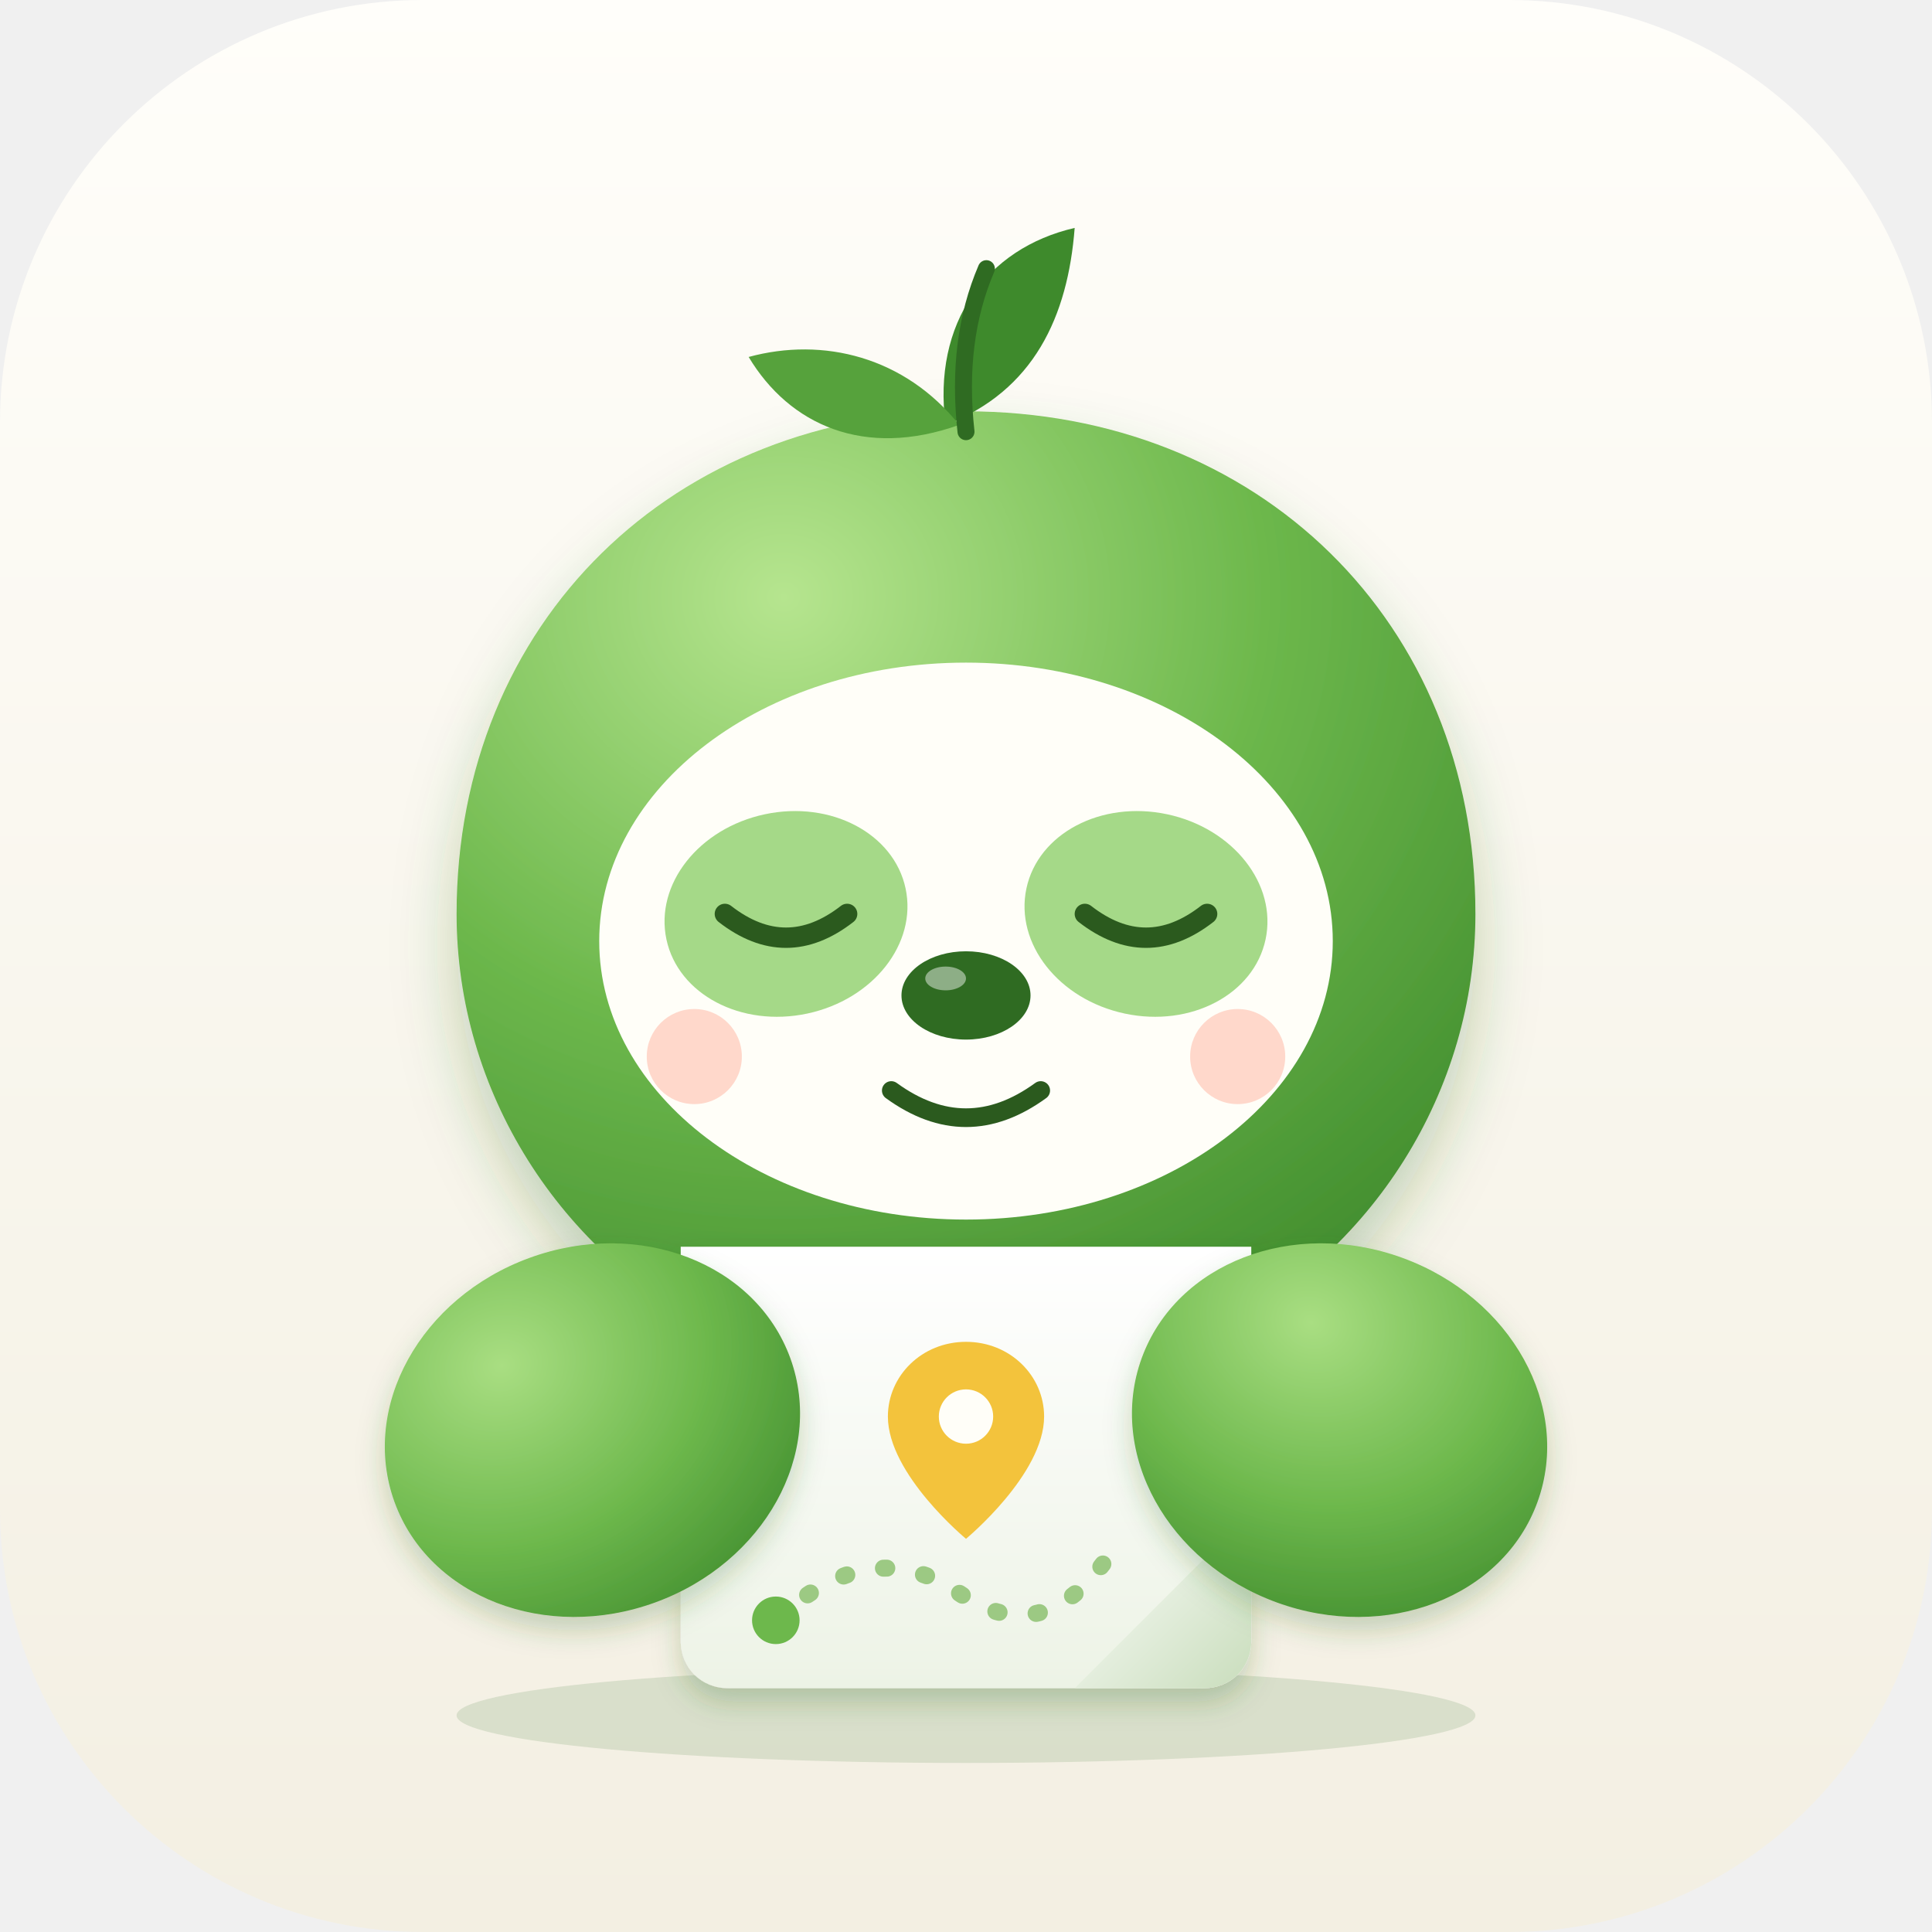
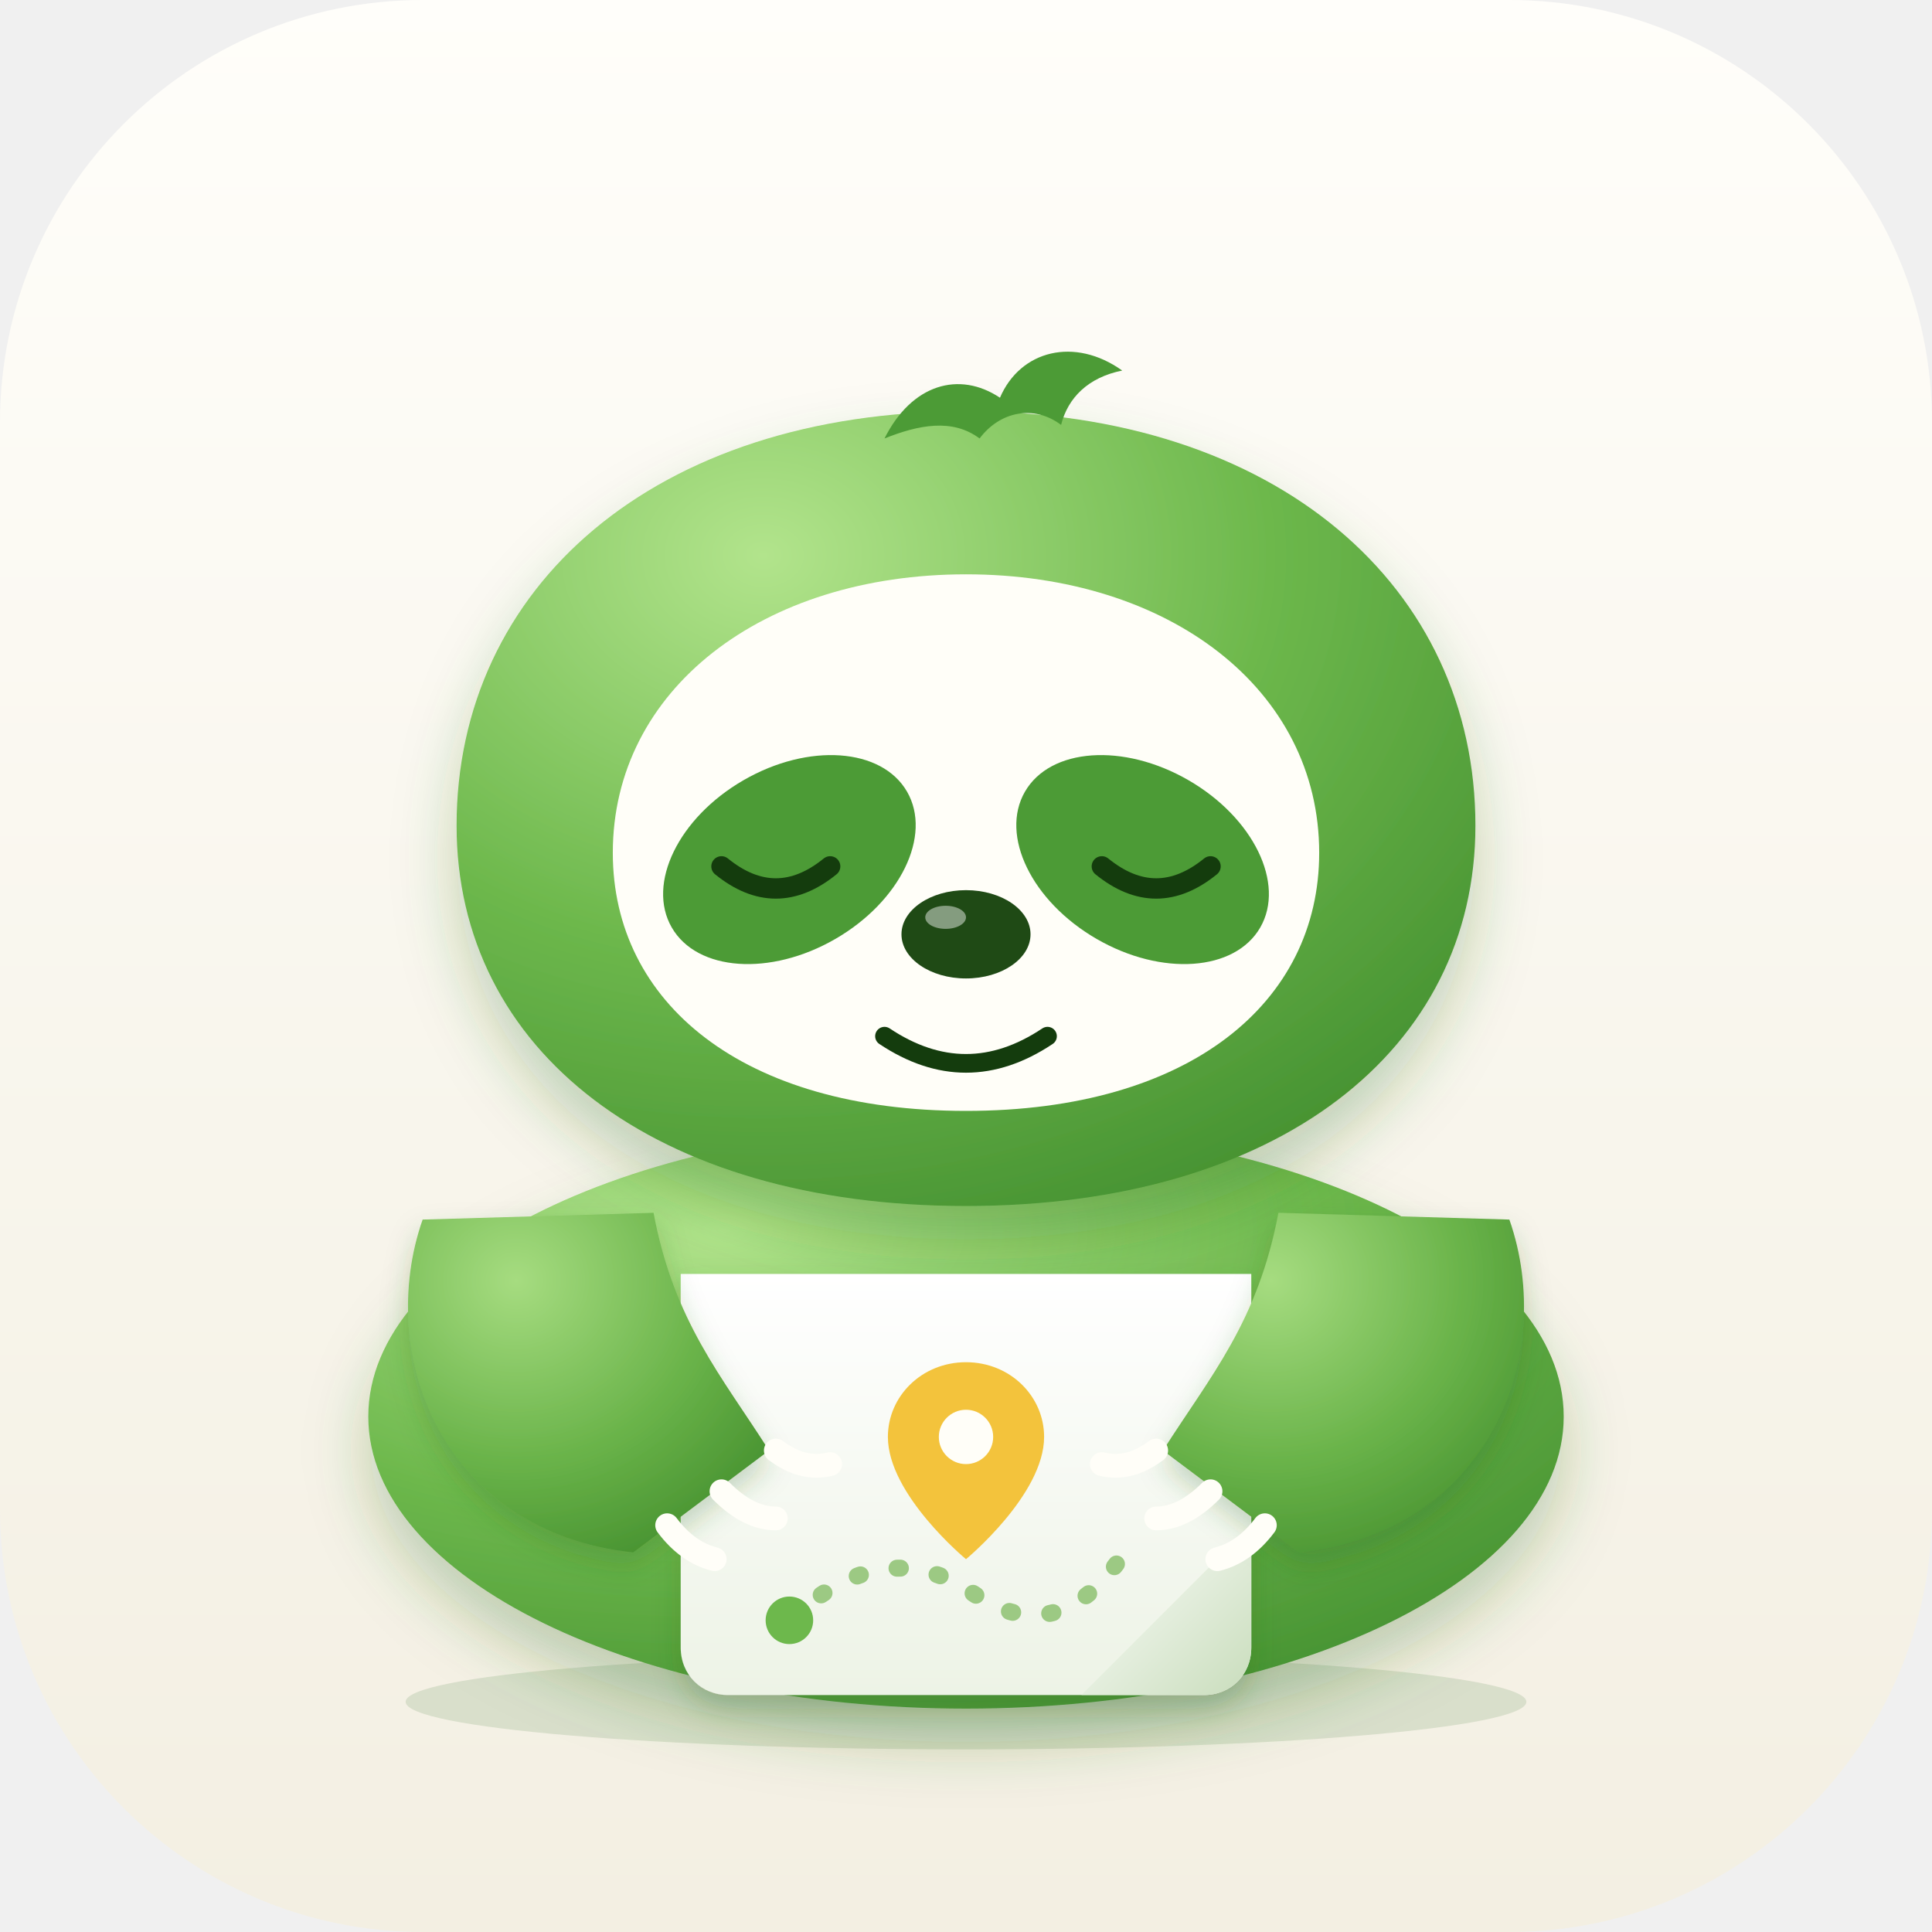
<svg xmlns="http://www.w3.org/2000/svg" viewBox="0 0 512 512">
  <defs>
    <linearGradient id="tile" x1="0" y1="0" x2="0" y2="1">
      <stop offset="0" stop-color="#FFFEFA" />
      <stop offset="1" stop-color="#F3EFE2" />
    </linearGradient>
-     <radialGradient id="body" cx="0.32" cy="0.2" r="0.95">
-       <stop offset="0" stop-color="#B6E58F" />
+     <radialGradient id="fur" cx="0.3" cy="0.18" r="1">
+       <stop offset="0" stop-color="#B2E48C" />
      <stop offset="0.5" stop-color="#6DB84C" />
      <stop offset="1" stop-color="#3E8A2C" />
    </radialGradient>
-     <radialGradient id="arm" cx="0.35" cy="0.25" r="0.9">
-       <stop offset="0" stop-color="#A9DE82" />
-       <stop offset="0.55" stop-color="#6DB84C" />
-       <stop offset="1" stop-color="#3F8B2D" />
+     <radialGradient id="arm" cx="0.3" cy="0.2" r="1">
+       <stop offset="0" stop-color="#A6DC80" />
+       <stop offset="0.55" stop-color="#68B248" />
+       <stop offset="1" stop-color="#3D8829" />
    </radialGradient>
    <linearGradient id="paper" x1="0" y1="0" x2="0" y2="1">
      <stop offset="0" stop-color="#FFFFFF" />
      <stop offset="1" stop-color="#EDF3E6" />
    </linearGradient>
    <linearGradient id="curl" x1="0" y1="0" x2="1" y2="1">
      <stop offset="0" stop-color="#FFFFFF" />
      <stop offset="1" stop-color="#C9DDBC" />
    </linearGradient>
    <filter id="soft" x="-20%" y="-20%" width="140%" height="150%">
      <feDropShadow dx="0" dy="10" stdDeviation="9" flood-color="#2F6B22" flood-opacity="0.28" />
    </filter>
    <filter id="small" x="-20%" y="-20%" width="140%" height="150%">
      <feDropShadow dx="0" dy="4" stdDeviation="4" flood-color="#2F6B22" flood-opacity="0.25" />
    </filter>
    <clipPath id="tileclip">
      <rect width="512" height="512" rx="112" />
    </clipPath>
  </defs>
  <g clip-path="url(#tileclip)">
    <rect width="512" height="512" fill="url(#tile)" />
    <g transform="translate(256 262) scale(0.9) translate(-256 -262)">
-       <ellipse cx="256" cy="476" rx="150" ry="14" fill="#2F6B22" opacity="0.14" />
+       <ellipse cx="256" cy="472" rx="165" ry="14" fill="#2F6B22" opacity="0.14" />
      <g filter="url(#soft)">
-         <path d="M256 92c-86 0-150 62-150 148 0 52 30 100 78 124h144c48-24 78-72 78-124 0-86-64-148-150-148z" fill="url(#body)" />
+         <ellipse cx="256" cy="388" rx="176" ry="86" fill="url(#fur)" />
      </g>
-       <path d="M250 96c-4-30 12-52 38-58-2 26-12 48-38 58z" fill="#3E8A2C" />
-       <path d="M254 96c-16-20-40-26-62-20 12 20 34 30 62 20z" fill="#56A23C" />
-       <path d="M256 98c-2-18 0-34 6-48" stroke="#2F6B22" stroke-width="5" fill="none" stroke-linecap="round" />
-       <ellipse cx="256" cy="248" rx="108" ry="82" fill="#FFFEF8" />
-       <ellipse cx="203" cy="240" rx="36" ry="30" fill="#8FD06B" opacity="0.8" transform="rotate(-12 203 240)" />
-       <ellipse cx="309" cy="240" rx="36" ry="30" fill="#8FD06B" opacity="0.8" transform="rotate(12 309 240)" />
-       <path d="M185 240q18 14 36 0M291 240q18 14 36 0" stroke="#2B5A1E" stroke-width="6" fill="none" stroke-linecap="round" />
-       <ellipse cx="256" cy="264" rx="19" ry="13" fill="#2F6B22" />
-       <ellipse cx="250" cy="259" rx="6" ry="3.5" fill="#FFFFFF" opacity="0.45" />
-       <path d="M234 292q22 16 44 0" stroke="#2B5A1E" stroke-width="5.5" fill="none" stroke-linecap="round" />
-       <circle cx="176" cy="282" r="14" fill="#FF9F86" opacity="0.4" />
-       <circle cx="336" cy="282" r="14" fill="#FF9F86" opacity="0.4" />
+       <g filter="url(#soft)">
+         <path d="M256 92c-92 0-150 52-150 122 0 66 58 112 150 112s150-46 150-112c0-70-58-122-150-122z" fill="url(#fur)" />
+       </g>
+       <path d="M232 100c8-16 22-20 34-12 6-14 22-18 36-8-10 2-16 8-18 16-8-6-18-4-24 4-8-6-18-4-28 0z" fill="#4C9B36" />
+       <path d="M256 140c-60 0-104 34-104 82 0 44 38 76 104 76s104-32 104-76c0-48-44-82-104-82z" fill="#FFFEF8" />
+       <ellipse cx="204" cy="224" rx="40" ry="27" fill="#4C9B36" transform="rotate(-30 204 224)" />
+       <ellipse cx="308" cy="224" rx="40" ry="27" fill="#4C9B36" transform="rotate(30 308 224)" />
+       <path d="M184 226q16 13 32 0M296 226q16 13 32 0" stroke="#143C0D" stroke-width="6" fill="none" stroke-linecap="round" />
+       <ellipse cx="256" cy="246" rx="19" ry="13" fill="#1F4A15" />
+       <ellipse cx="250" cy="241" rx="6" ry="3.4" fill="#FFFFFF" opacity="0.45" />
+       <path d="M232 276q24 16 48 0" stroke="#143C0D" stroke-width="5.5" fill="none" stroke-linecap="round" />
      <g filter="url(#small)">
-         <path d="M172 338h168v116c0 8-6 14-14 14H186c-8 0-14-6-14-14z" fill="url(#paper)" />
+         <path d="M172 346h168v110c0 8-6 14-14 14H186c-8 0-14-6-14-14z" fill="url(#paper)" />
      </g>
-       <path d="M340 416l-52 52h38c8 0 14-6 14-14z" fill="url(#curl)" />
-       <path d="M200 448q28-26 54-8t46-14" stroke="#9CC983" stroke-width="5" fill="none" stroke-linecap="round" stroke-dasharray="1 11" />
-       <circle cx="200" cy="448" r="7" fill="#6DB84C" />
-       <path d="M256 366c-13 0-23 10-23 22 0 17 23 36 23 36s23-19 23-36c0-12-10-22-23-22z" fill="#F3C33C" />
-       <circle cx="256" cy="388" r="8" fill="#FFFEF8" />
+       <path d="M340 420l-50 50h36c8 0 14-6 14-14z" fill="url(#curl)" />
+       <path d="M204 448q28-26 54-8t46-14" stroke="#9CC983" stroke-width="5" fill="none" stroke-linecap="round" stroke-dasharray="1 11" />
+       <circle cx="204" cy="448" r="7" fill="#6DB84C" />
+       <path d="M256 372c-13 0-23 10-23 22 0 17 23 36 23 36s23-19 23-36c0-12-10-22-23-22z" fill="#F3C33C" />
+       <circle cx="256" cy="394" r="8" fill="#FFFEF8" />
      <g filter="url(#small)">
-         <ellipse cx="146" cy="392" rx="62" ry="54" fill="url(#arm)" transform="rotate(-20 146 392)" />
-         <ellipse cx="366" cy="392" rx="62" ry="54" fill="url(#arm)" transform="rotate(20 366 392)" />
+         <path d="M96 330c-14 40 6 92 62 98l40-30c-14-22-28-38-34-70z" fill="url(#arm)" />
+         <path d="M416 330c14 40-6 92-62 98l-40-30c14-22 28-38 34-70z" fill="url(#arm)" />
+       </g>
+       <g stroke="#FFFEF8" stroke-width="7" stroke-linecap="round" fill="none">
+         <path d="M168 420q6 8 14 10M184 410q8 8 16 8M200 398q8 6 16 4" />
+         <path d="M344 420q-6 8-14 10M328 410q-8 8-16 8M312 398q-8 6-16 4" />
      </g>
    </g>
  </g>
</svg>
